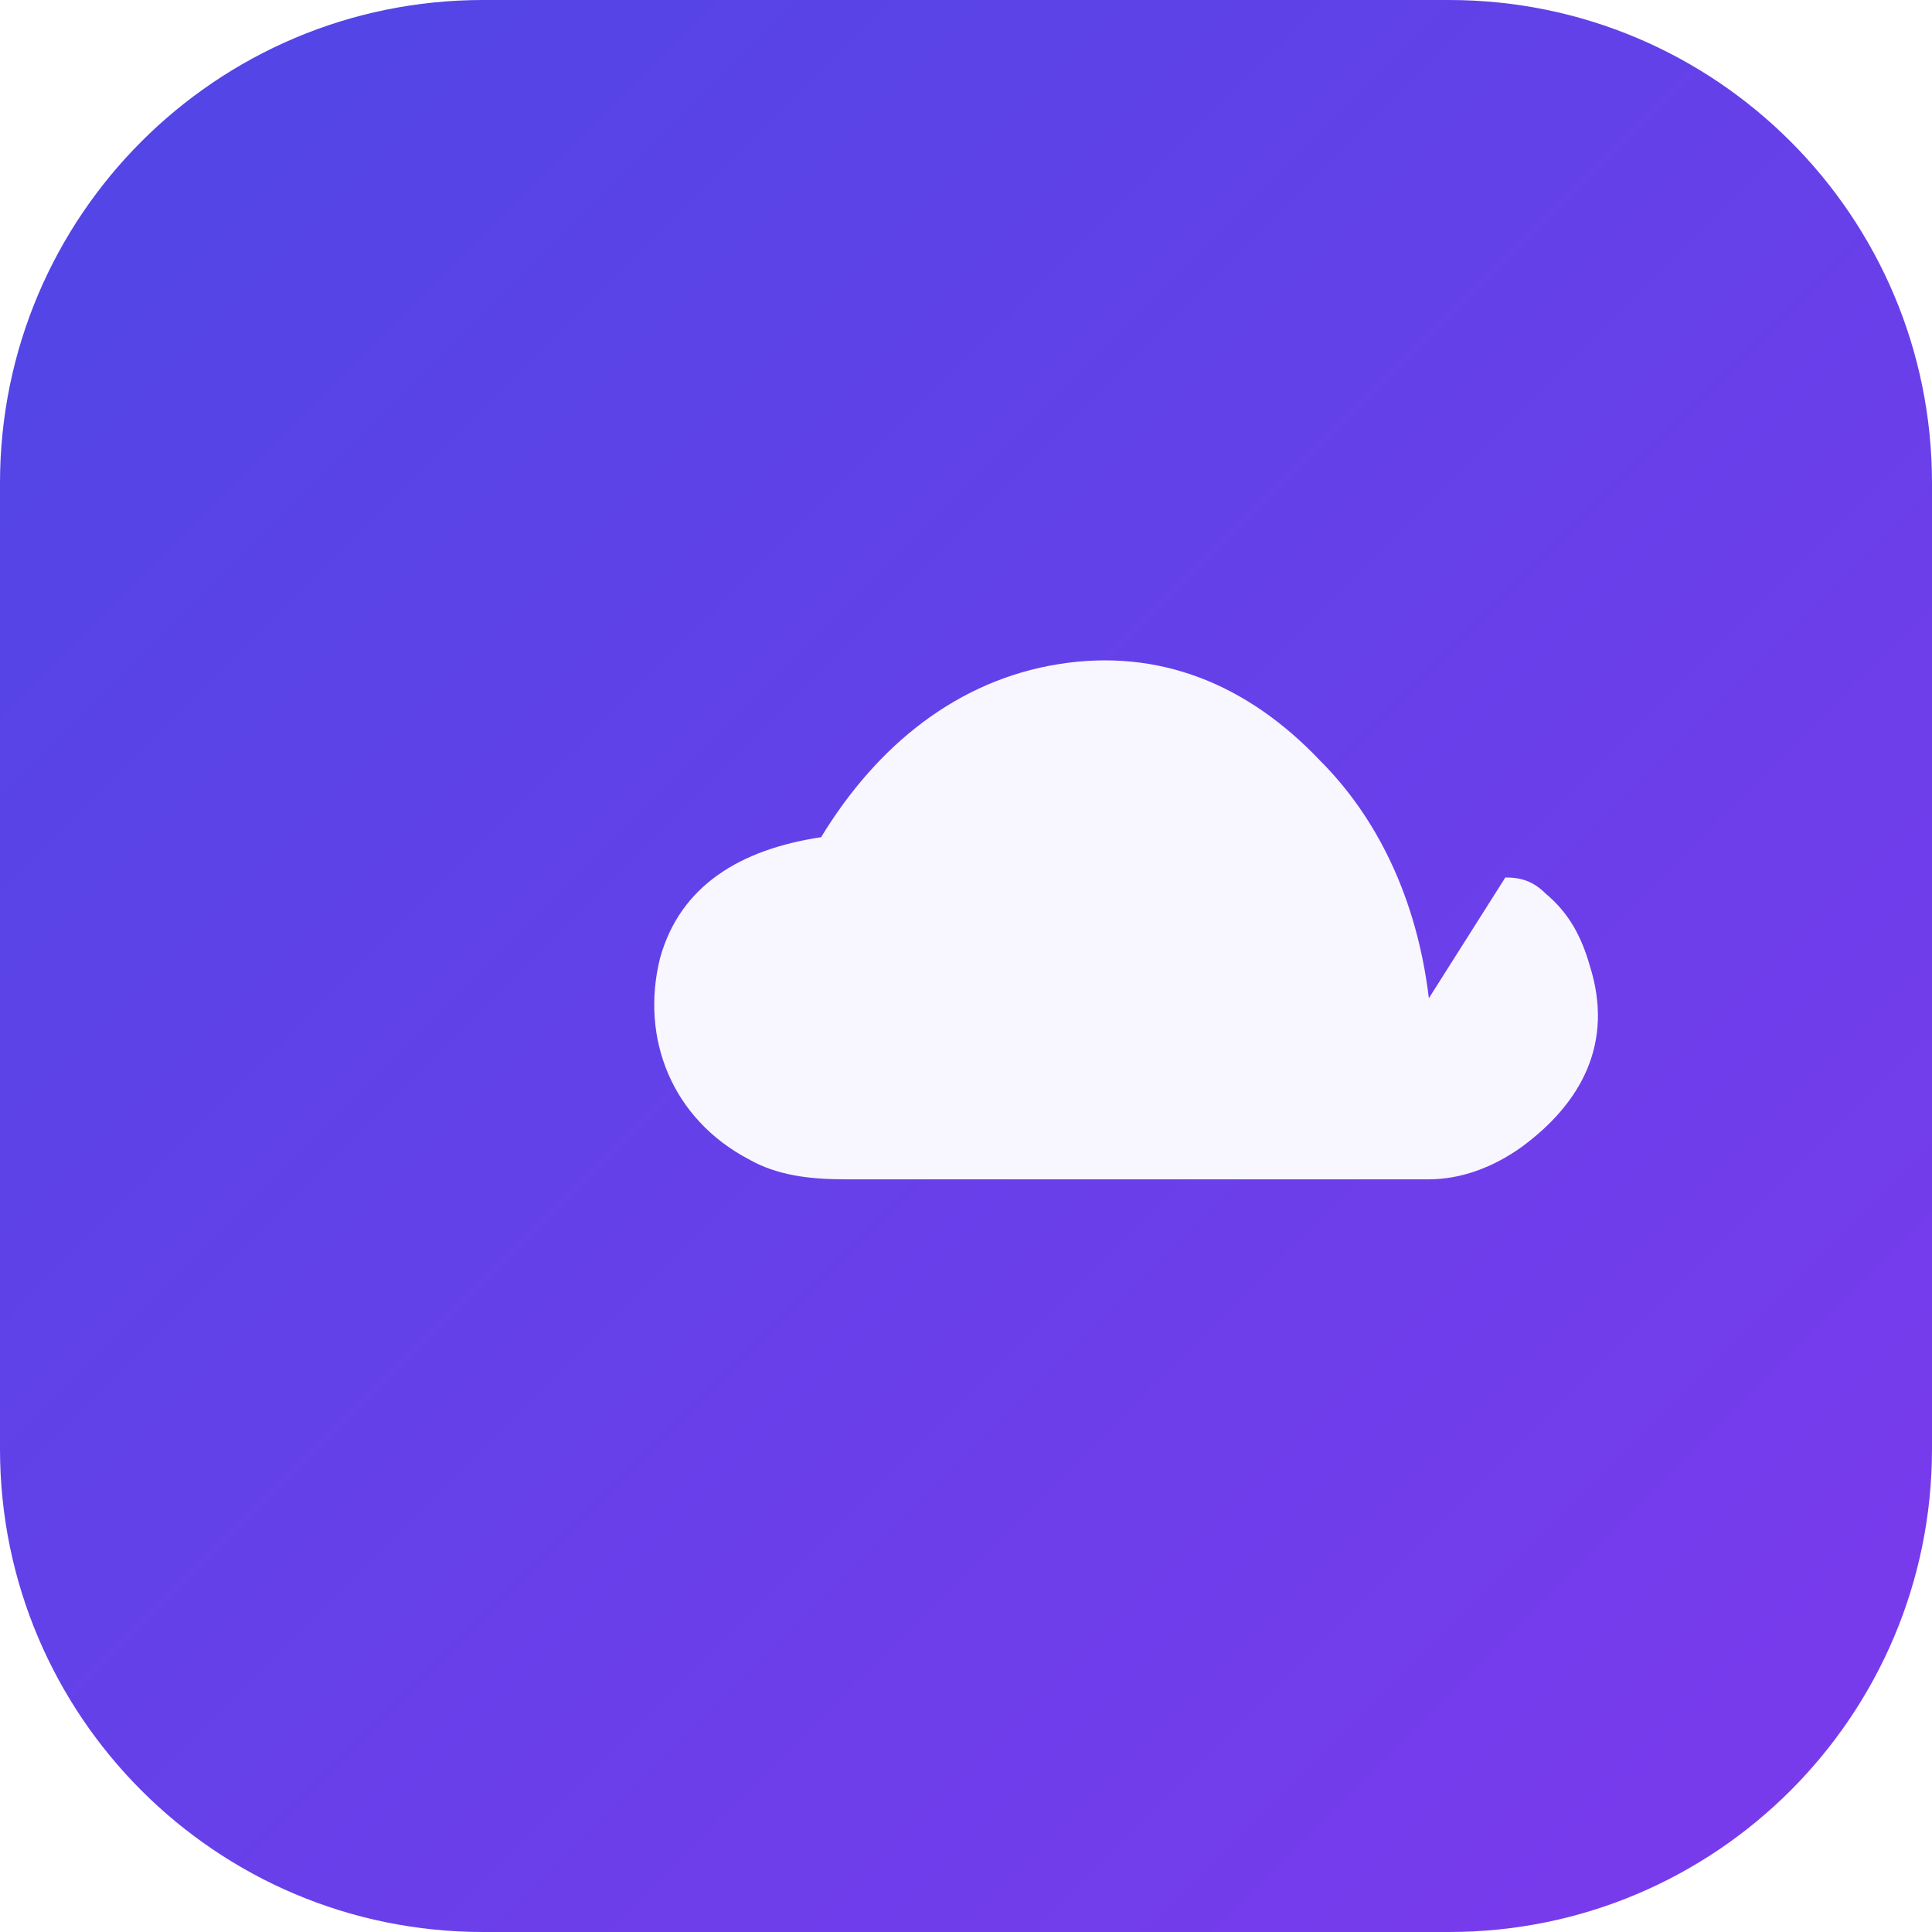
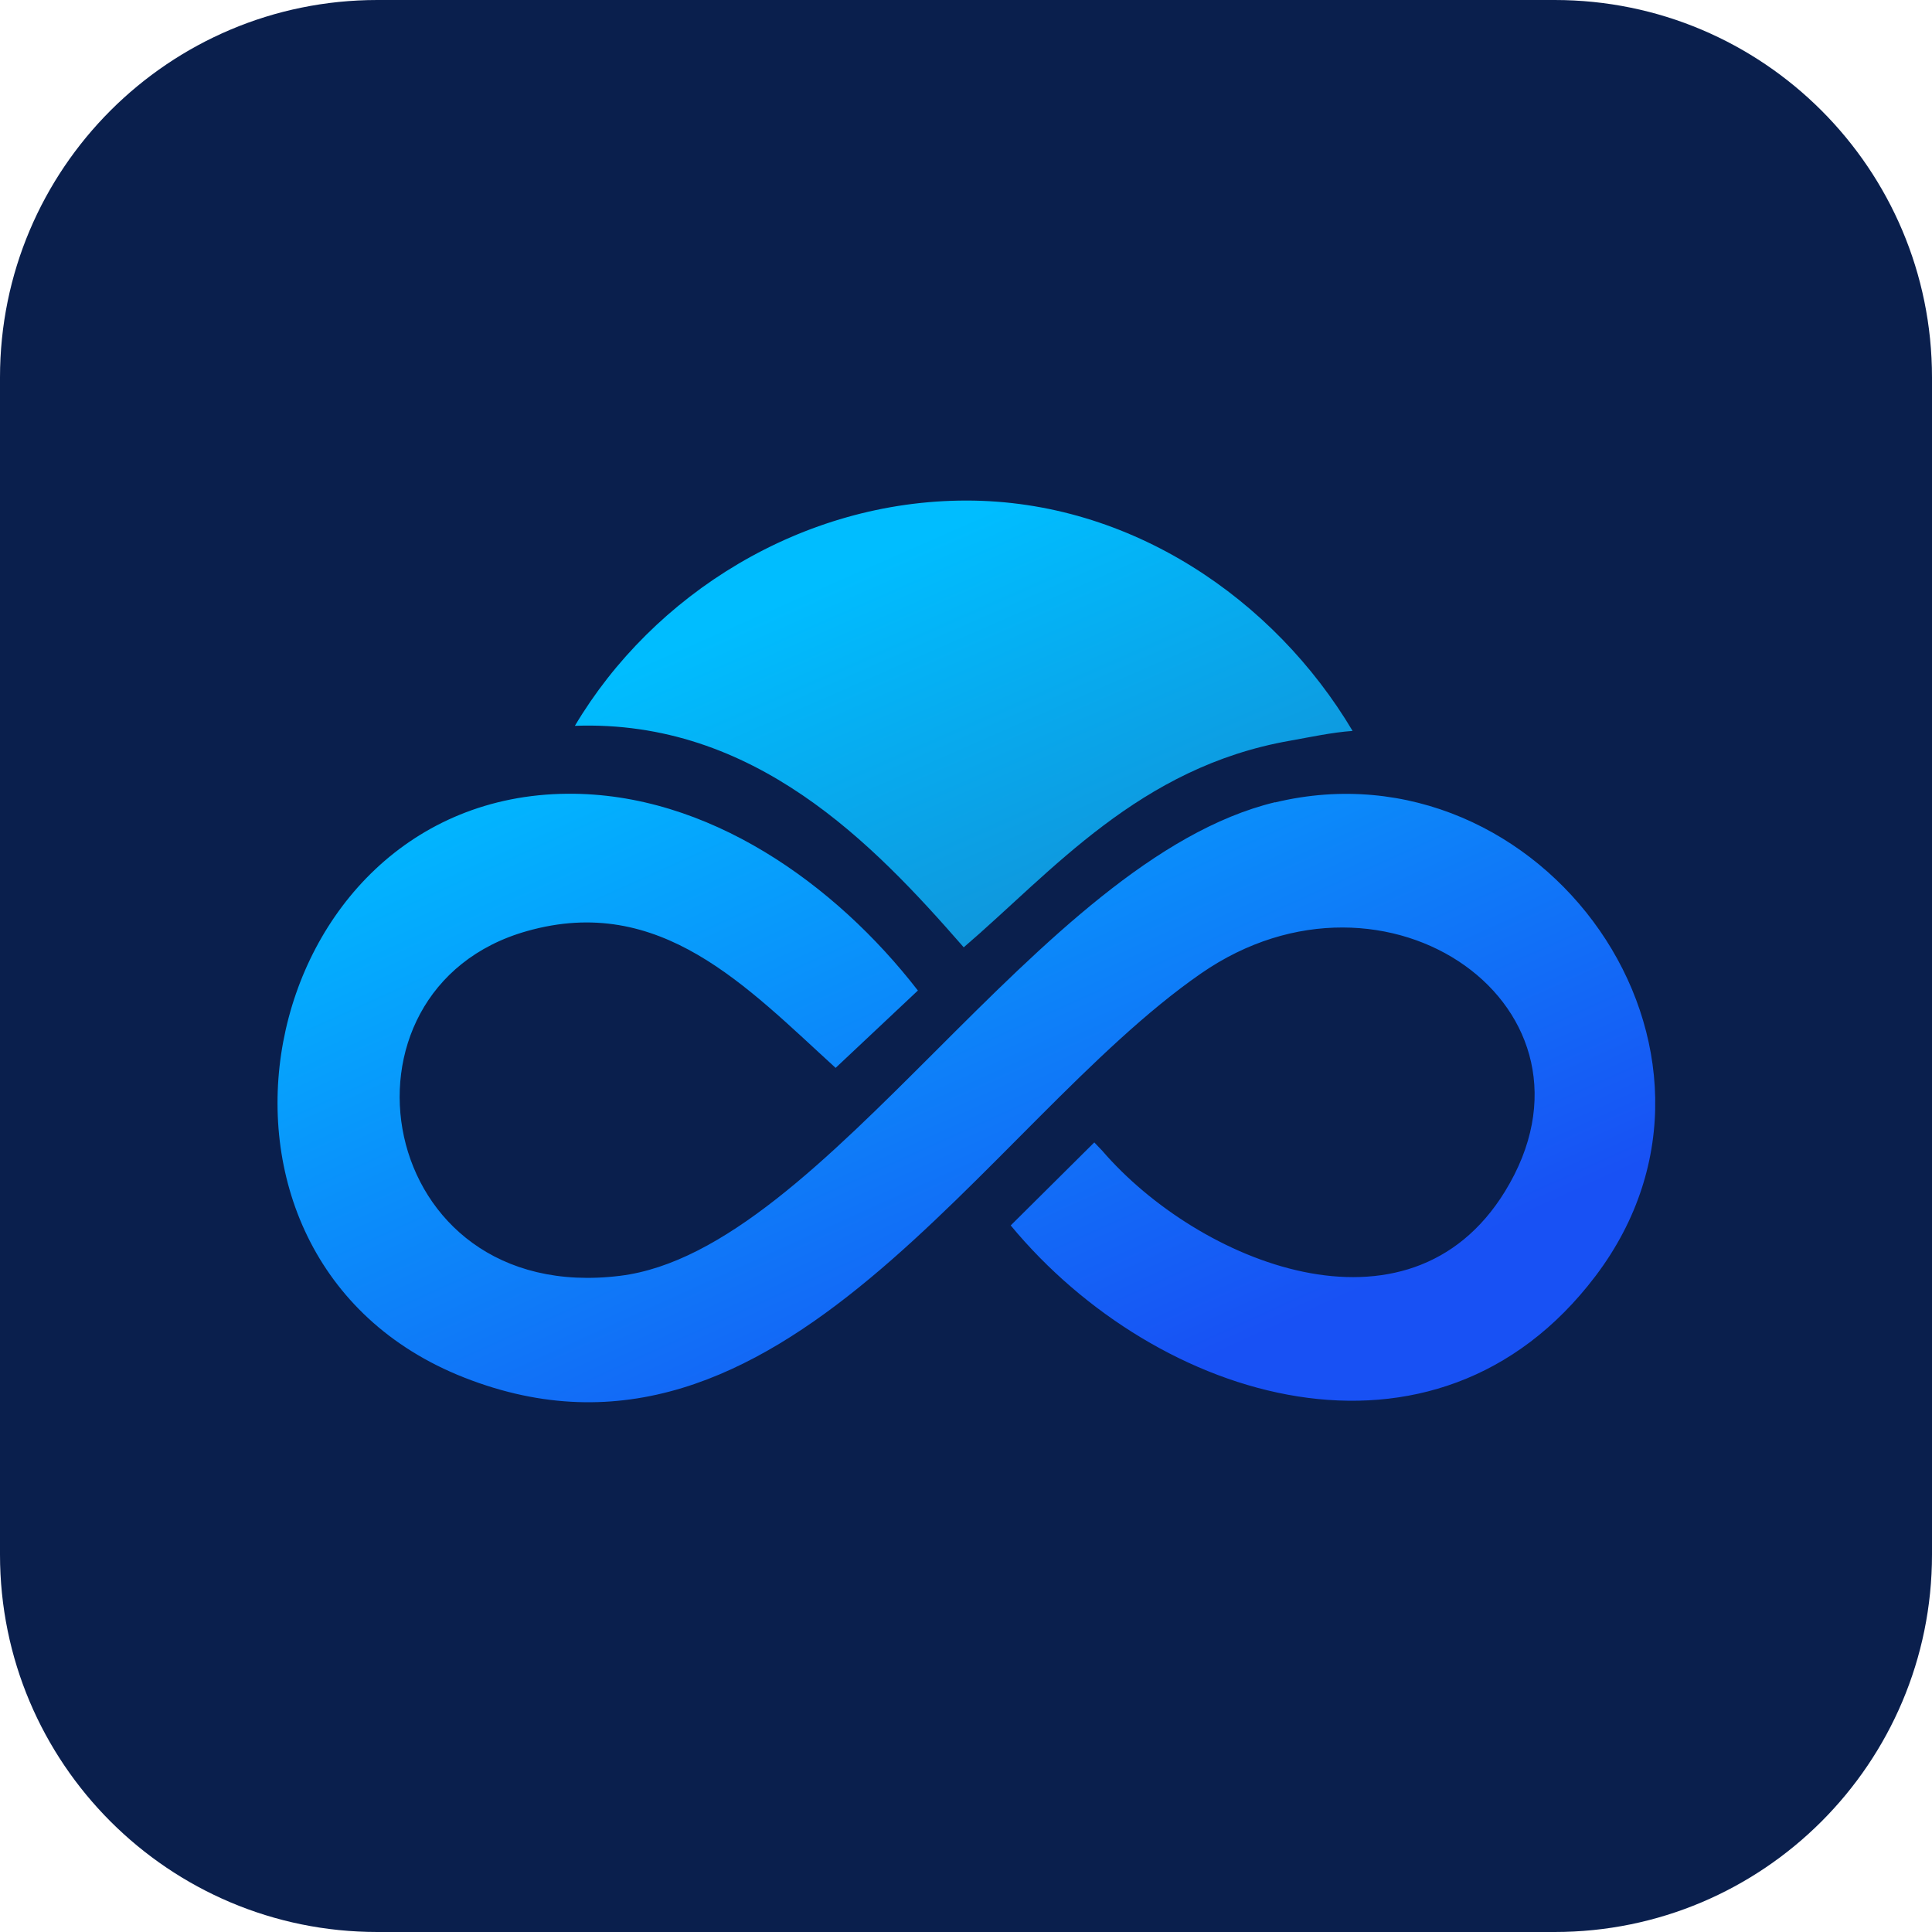
- <svg xmlns="http://www.w3.org/2000/svg" viewBox="0 0 48 48">
+ <svg xmlns="http://www.w3.org/2000/svg" viewBox="0 0 1024 1024">
  <defs>
-     <linearGradient id="bg" x1="0%" y1="0%" x2="100%" y2="100%">
-       <stop offset="0%" style="stop-color:#4f46e5" />
-       <stop offset="100%" style="stop-color:#7c3aed" />
+     <linearGradient id="grad1" x1="390" y1="200" x2="580" y2="620" gradientUnits="userSpaceOnUse">
+       <stop offset="0" stop-color="#00bdff" />
+       <stop offset="1" stop-color="#1851f4" />
+     </linearGradient>
+     <linearGradient id="grad2" x1="460" y1="170" x2="640" y2="580" gradientUnits="userSpaceOnUse">
+       <stop offset="0" stop-color="#00bdff" />
+       <stop offset="1" stop-color="#216ab4" />
    </linearGradient>
  </defs>
-   <rect width="48" height="48" rx="12" fill="url(#bg)" />
-   <path d="M35.5 24.8c-.3-2.5-1.3-4.5-2.7-5.9-1.8-1.9-4-2.8-6.5-2.4-2.5.4-4.5 2-5.9 4.3-2 .3-3.5 1.2-4 3-.5 2 .3 4 2.2 5 .7.4 1.5.5 2.4.5h14.5c.8 0 1.6-.3 2.3-.8 1.5-1.1 2.3-2.6 1.7-4.5-.2-.7-.5-1.3-1.1-1.8-.3-.3-.6-.4-1-.4z" fill="rgba(255,255,255,0.95)" />
+   <rect width="1024" height="1024" rx="200" ry="200" fill="#0a1f4d" />
+   <g transform="translate(0,128)">
+     <path fill="url(#grad1)" d="M675.8,297.2c-126.4,30.5-237.5,237.4-347.1,251-130.9,16.2-158.2-152-49.4-182.7,70.6-20,116.3,29.4,163.6,72.5l43.6-41c-43.8-56.6-111.4-104.9-185.8-104.3-167.1,1.4-216.3,246-54.5,309.5,167.3,65.7,275.5-134.6,390.3-214.2,98.5-68.3,220.9,18.5,161.1,115.6-51.2,83.1-162.5,37.4-213.4-21.7l-4.2-4.4-44.3,44c77.5,93.7,224.9,139,309.9,26.9,90.8-119.8-28.2-285.2-169.8-251.1z" />
+     <path fill="url(#grad2)" d="M510.8,374.1c46.9-40.2,93-95.5,172.9-109.5,11.2-2,22.2-4.4,33.2-5.2-41.5-69.8-117.6-122.1-204.7-122.1s-166,49.6-207.5,119.4c95.1-3.4,158.2,62.5,206,117.3z" />
+   </g>
</svg>
